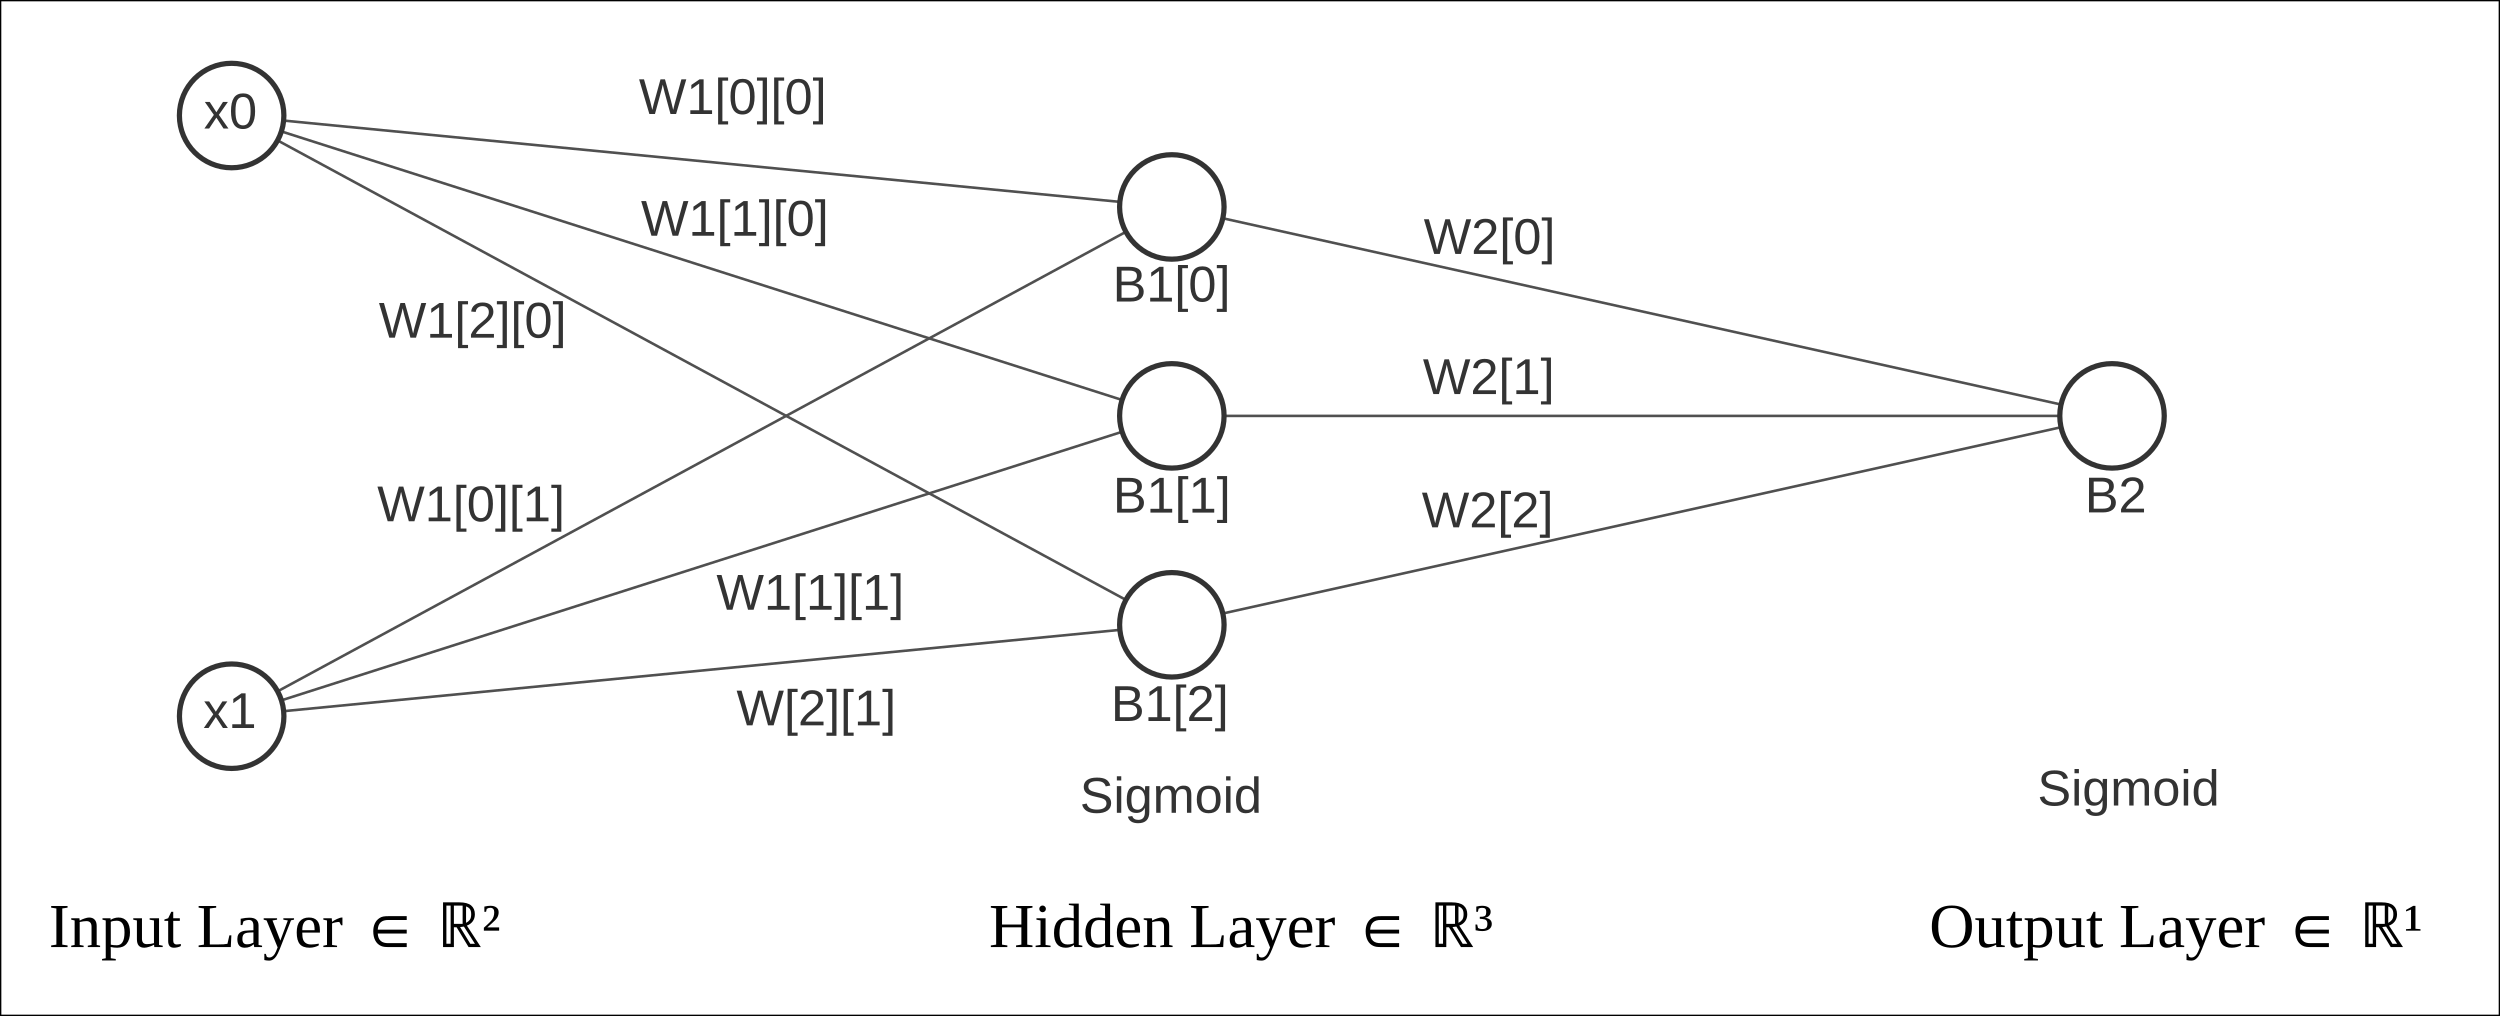
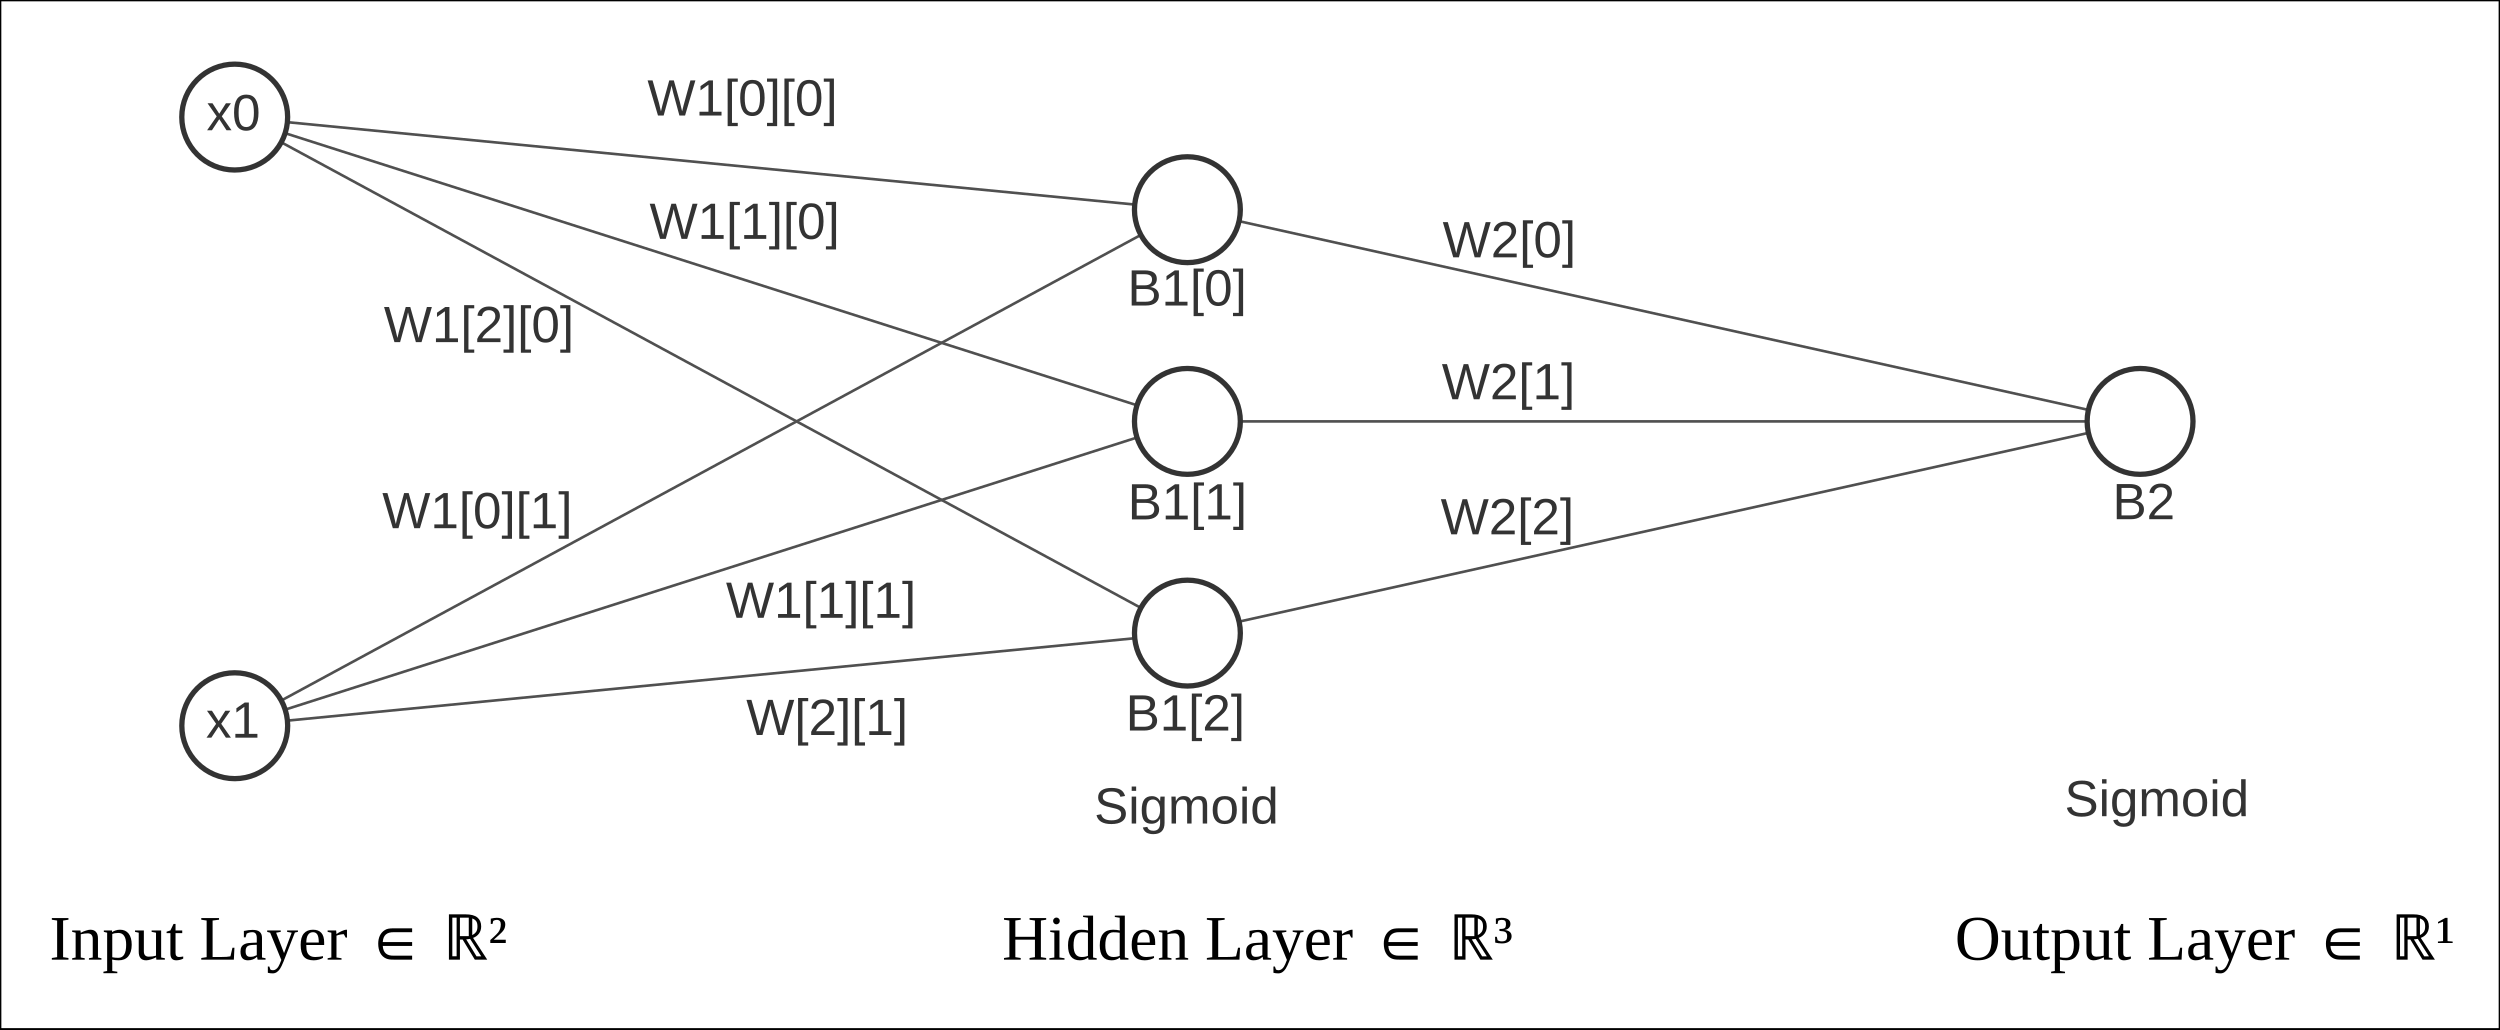
- <svg xmlns="http://www.w3.org/2000/svg" viewBox="355.295 260.76 957.262 389.008">
-   <rect x="355.295" y="260.76" width="957.262" height="389.008" style="stroke: rgb(0, 0, 0); fill: rgb(255, 255, 255);" />
-   <rect x="391.973" y="322.365" width="957.242" height="389.008" style="stroke: rgb(0, 0, 0); opacity: 0.8; fill-opacity: 1; fill: rgb(255, 255, 255);" transform="matrix(1, 0, 0.000051, 1, -36.694, -61.60469)" />
+ <svg xmlns="http://www.w3.org/2000/svg" viewBox="355.295 260.76 944.715 389.008">
+   <rect x="355.295" y="260.76" width="944.705" height="389.008" style="stroke: rgb(0, 0, 0); fill: rgb(255, 255, 255);" />
+   <rect x="386.835" y="322.365" width="944.695" height="389.008" style="stroke: rgb(0, 0, 0); opacity: 0.8; fill-opacity: 1; fill: rgb(255, 255, 255);" transform="matrix(1, 0, 0.000051, 1, -31.55635, -61.60469)" />
  <g transform="matrix(2, 0, 0.000103, 2, -676.0389, -299)" style="">
    <path class="link" marker-end="" d="M740,319.5, 920,359.5" style="stroke-width: 0.5; stroke-opacity: 1; stroke: rgb(80, 80, 80);" />
    <path class="link" marker-end="" d="M560,302, 740,359.5" style="stroke-width: 0.5; stroke-opacity: 1; stroke: rgb(80, 80, 80);" />
    <path class="link" marker-end="" d="M560,417, 740,359.5" style="stroke-width: 0.5; stroke-opacity: 1; stroke: rgb(80, 80, 80);" />
    <path class="link" marker-end="" d="M740,359.5, 920,359.5" style="stroke-width: 0.5; stroke-opacity: 1; stroke: rgb(80, 80, 80);" />
    <path class="link" marker-end="" d="M560,302, 740,399.5" style="stroke-width: 0.5; stroke-opacity: 1; stroke: rgb(80, 80, 80);" />
    <path class="link" marker-end="" d="M560,417, 740,399.5" style="stroke-width: 0.5; stroke-opacity: 1; stroke: rgb(80, 80, 80);" />
    <path class="link" marker-end="" d="M740,399.5, 920,359.5" style="stroke-width: 0.5; stroke-opacity: 1; stroke: rgb(80, 80, 80);" />
    <path class="link" marker-end="" d="M560,302, 740,319.5" style="stroke-width: 0.5; stroke-opacity: 1; stroke: rgb(80, 80, 80);" />
    <path class="link" marker-end="" d="M560,417, 740,319.5" style="stroke-width: 0.5; stroke-opacity: 1; stroke: rgb(80, 80, 80);" />
    <circle r="10" class="node" id="0_0" cx="560" cy="302" style="fill: rgb(255, 255, 255); stroke: rgb(51, 51, 51);" />
    <circle r="10" class="node" id="0_1" cx="560" cy="417" style="fill: rgb(255, 255, 255); stroke: rgb(51, 51, 51);" />
    <circle r="10" class="node" id="1_0" cx="740" cy="319.5" style="fill: rgb(255, 255, 255); stroke: rgb(51, 51, 51);" />
    <text class="text" dy=".35em" x="525" y="457" style="font-size: 12px; white-space: pre;">Input Layer ∈ ℝ²</text>
    <text class="text" dy=".35em" x="705" y="457" style="font-size: 12px; white-space: pre;">Hidden Layer ∈ ℝ³</text>
    <circle r="10" class="node" id="1_1" cx="740" cy="359.5" style="fill: rgb(255, 255, 255); stroke: rgb(51, 51, 51);" />
    <circle r="10" class="node" id="1_2" cx="740" cy="399.5" style="fill: rgb(255, 255, 255); stroke: rgb(51, 51, 51);" />
    <circle r="10" class="node" id="2_0" cx="920" cy="359.5" style="fill: rgb(255, 255, 255); stroke: rgb(51, 51, 51);" />
    <text class="text" dy=".35em" x="885" y="457" style="font-size: 12px; white-space: pre;">Output Layer ∈ ℝ¹</text>
  </g>
  <text style="white-space: pre; fill: rgb(51, 51, 51); font-family: Arial, sans-serif; font-size: 19.3px;" x="433.348" y="309.979" transform="matrix(1, 0, 0.000051, 1, -0.02351, 0)">x0</text>
  <text style="white-space: pre; fill: rgb(51, 51, 51); font-family: Arial, sans-serif; font-size: 19.3px;" x="433.113" y="539.515" transform="matrix(1, 0, 0.000051, 1, -0.02351, 0)">x1</text>
  <text style="white-space: pre; fill: rgb(51, 51, 51); font-family: Arial, sans-serif; font-size: 19.3px;" x="781.368" y="376.209" transform="matrix(1, 0, 0.000051, 1, -0.02351, 0)">B1[0]</text>
  <text style="white-space: pre; fill: rgb(51, 51, 51); font-family: Arial, sans-serif; font-size: 19.3px;" x="781.459" y="457.027" transform="matrix(1, 0, 0.000051, 1, -0.02351, 0)">B1[1]</text>
  <text style="white-space: pre; fill: rgb(51, 51, 51); font-family: Arial, sans-serif; font-size: 19.3px;" x="780.693" y="536.823" transform="matrix(1, 0, 0.000051, 1, -0.02351, 0)">B1[2]</text>
  <text style="white-space: pre; fill: rgb(51, 51, 51); font-family: Arial, sans-serif; font-size: 19.3px;" x="1153.61" y="456.96" transform="matrix(1, 0, 0.000051, 1, -0.02351, 0)">B2</text>
  <text style="white-space: pre; fill: rgb(51, 51, 51); font-family: Arial, sans-serif; font-size: 19.3px;" x="900.457" y="357.991" transform="matrix(1, 0, 0.000051, 1, -0.02351, 0)">W2[0]</text>
  <text style="white-space: pre; fill: rgb(51, 51, 51); font-family: Arial, sans-serif; font-size: 19.3px;" x="900.133" y="411.638" transform="matrix(1, 0, 0.000051, 1, -0.02351, 0)">W2[1]</text>
  <text style="white-space: pre; fill: rgb(51, 51, 51); font-family: Arial, sans-serif; font-size: 19.3px;" x="899.707" y="462.681" transform="matrix(1, 0, 0.000051, 1, -0.02351, 0)">W2[2]</text>
  <text style="white-space: pre; fill: rgb(51, 51, 51); font-family: Arial, sans-serif; font-size: 19.3px;" x="599.946" y="304.418" transform="matrix(1, 0, 0.000051, 1, -0.02351, 0)">W1[0][0]</text>
  <text style="white-space: pre; fill: rgb(51, 51, 51); font-family: Arial, sans-serif; font-size: 19.3px;" x="600.743" y="351.026" transform="matrix(1, 0, 0.000051, 1, -0.02351, 0)">W1[1][0]</text>
  <text style="white-space: pre; fill: rgb(51, 51, 51); font-family: Arial, sans-serif; font-size: 19.3px;" x="500.355" y="390.05" transform="matrix(1, 0, 0.000051, 1, -0.02351, 0)">W1[2][0]</text>
  <text style="white-space: pre; fill: rgb(51, 51, 51); font-family: Arial, sans-serif; font-size: 19.3px;" x="499.743" y="460.364" transform="matrix(1, 0, 0.000051, 1, -0.02351, 0)">W1[0][1]</text>
  <text style="white-space: pre; fill: rgb(51, 51, 51); font-family: Arial, sans-serif; font-size: 19.3px;" x="629.622" y="494.223" transform="matrix(1, 0, 0.000051, 1, -0.02351, 0)">W1[1][1]</text>
  <text style="white-space: pre; fill: rgb(51, 51, 51); font-family: Arial, sans-serif; font-size: 19.3px;" x="637.282" y="538.5" transform="matrix(1, 0, 0.000051, 1, -0.02351, 0)">W[2][1]</text>
  <text style="white-space: pre; fill: rgb(51, 51, 51); font-family: Arial, sans-serif; font-size: 19.3px;" x="768.765" y="571.971" transform="matrix(1, 0, 0.000051, 1, -0.02351, 0)">Sigmoid</text>
  <text style="white-space: pre; fill: rgb(51, 51, 51); font-family: Arial, sans-serif; font-size: 19.3px;" x="1135.456" y="569.199" transform="matrix(1, 0, 0.000051, 1, -0.02351, 0)">Sigmoid</text>
</svg>
